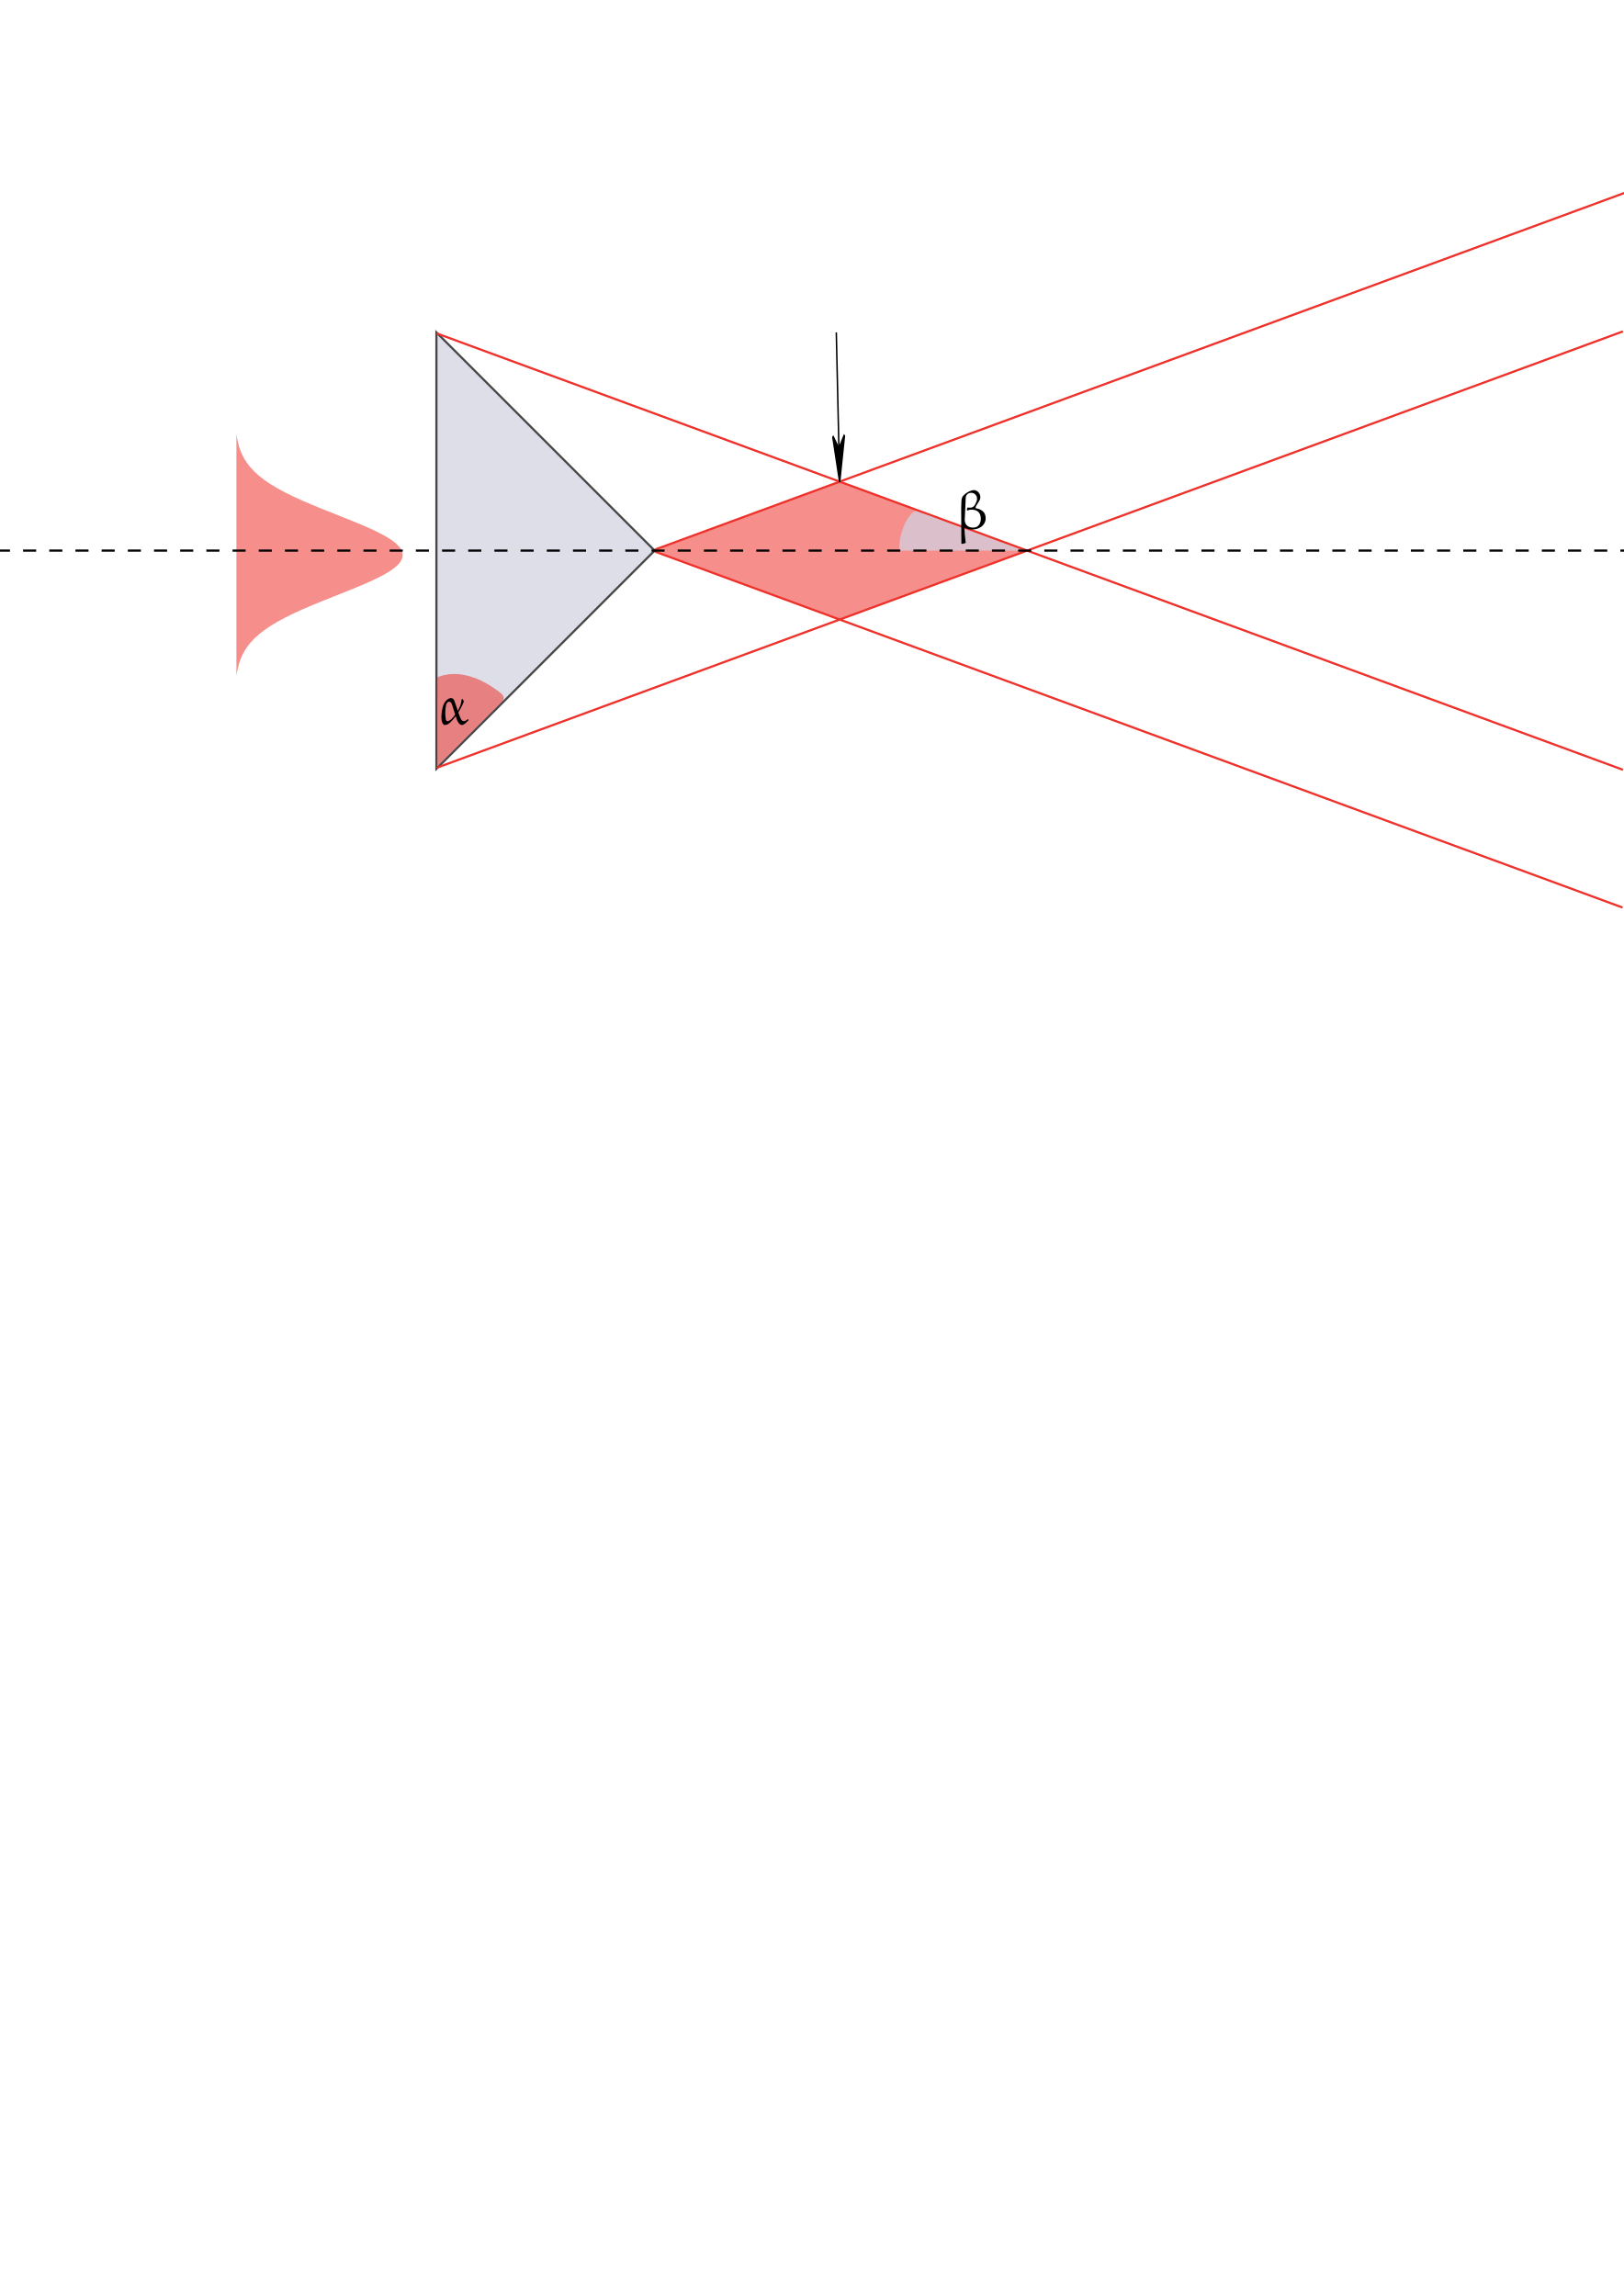
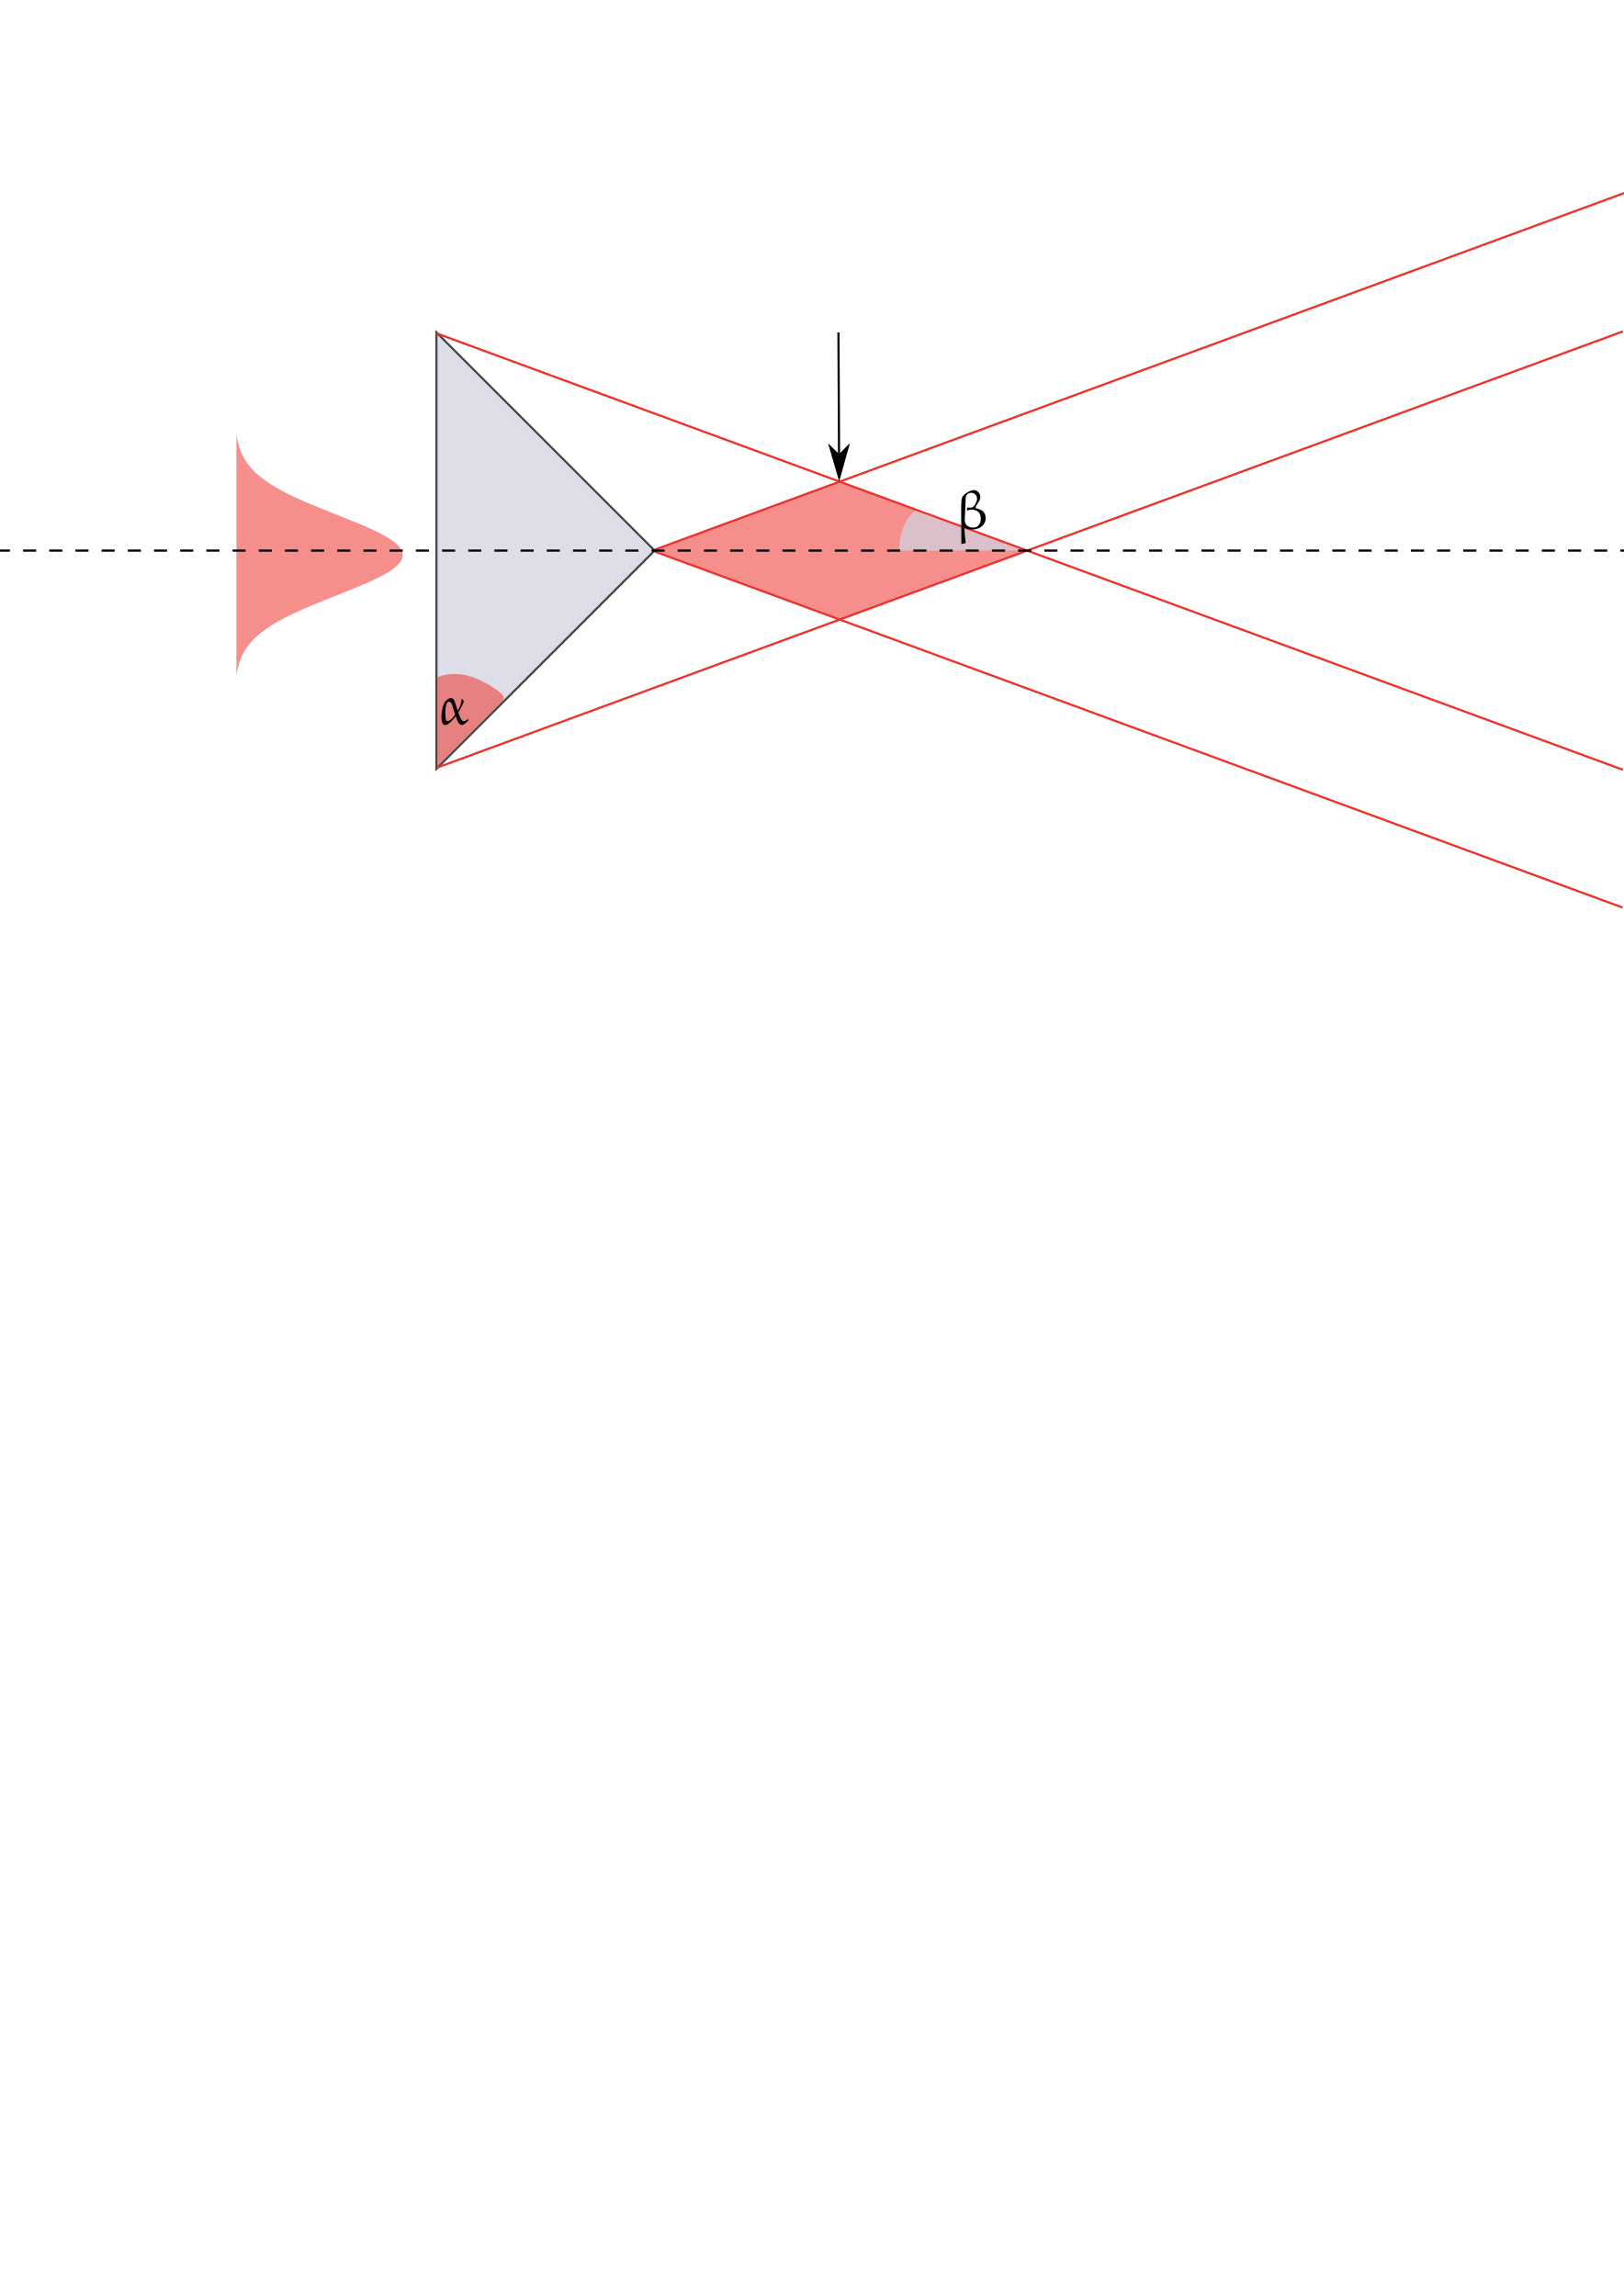
<svg xmlns="http://www.w3.org/2000/svg" width="210mm" height="297mm" viewBox="0 0 744.094 1052.362" id="svg2" version="1.1">
  <defs id="defs4">
+     <marker orient="auto" refY="0.0" refX="0.0" id="marker5297" style="overflow:visible;">
+       <path id="path5044" d="M 0.0,0.0 L 5.0,-5.0 L -12.5,0.0 L 5.0,5.0 L 0.0,0.0 z " style="fill-rule:evenodd;stroke:#000000;stroke-width:1pt;stroke-opacity:1;fill:#000000;fill-opacity:1" transform="scale(0.8) rotate(180) translate(12.5,0)" />
+     </marker>
+     <marker style="overflow:visible" id="marker4997" refX="0" refY="0" orient="auto">
+       <path transform="matrix(-0.8,0,0,-0.8,-10,0)" style="fill:#000000;fill-opacity:1;fill-rule:evenodd;stroke:#000000;stroke-width:1pt;stroke-opacity:1" d="M 0,0 5,-5 -12.5,0 5,5 0,0 Z" id="path4999" />
+     </marker>
    <marker style="overflow:visible;" id="marker4758" refX="0.0" refY="0.0" orient="auto">
      <path transform="scale(0.8) rotate(180) translate(12.5,0)" style="fill-rule:evenodd;stroke:#000000;stroke-width:1pt;stroke-opacity:1;fill:#000000;fill-opacity:1" d="M 0.0,0.0 L 5.0,-5.0 L -12.5,0.0 L 5.0,5.0 L 0.0,0.0 z " id="path4760" />
    </marker>
    <marker orient="auto" refY="0.0" refX="0.0" id="Arrow1Lend" style="overflow:visible;">
      <path id="path4461" d="M 0.0,0.0 L 5.0,-5.0 L -12.5,0.0 L 5.0,5.0 L 0.0,0.0 z " style="fill-rule:evenodd;stroke:#000000;stroke-width:1pt;stroke-opacity:1;fill:#000000;fill-opacity:1" transform="scale(0.8) rotate(180) translate(12.5,0)" />
+     </marker>
+     <marker orient="auto" refY="0" refX="0" id="Arrow1Lend-3" style="overflow:visible">
+       <path id="path4461-6" d="M 0,0 5,-5 -12.5,0 5,5 0,0 Z" style="fill:#000000;fill-opacity:1;fill-rule:evenodd;stroke:#000000;stroke-width:1pt;stroke-opacity:1" transform="matrix(-0.8,0,0,-0.8,-10,0)" />
    </marker>
  </defs>
  <g id="layer1">
    <path id="path4146" d="m 200,152.362 100,100 -100,100 z" style="fill:#d1d1e1;fill-rule:evenodd;stroke:#000000;stroke-width:1px;stroke-linecap:butt;stroke-linejoin:miter;stroke-opacity:1;fill-opacity:1;opacity:0.72" />
    <path id="path4262-2" d="M 300.173,251.893 744.339,88.468" style="fill:none;fill-rule:evenodd;stroke:#ee312a;stroke-width:1px;stroke-linecap:butt;stroke-linejoin:miter;stroke-opacity:1;color:#000000;clip-rule:nonzero;display:inline;overflow:visible;visibility:visible;opacity:1;isolation:auto;mix-blend-mode:normal;color-interpolation:sRGB;color-interpolation-filters:linearRGB;solid-color:#000000;solid-opacity:1;fill-opacity:1;stroke-miterlimit:4;stroke-dasharray:none;stroke-dashoffset:0;filter-blend-mode:normal;filter-gaussianBlur-deviation:0;color-rendering:auto;image-rendering:auto;shape-rendering:auto;text-rendering:auto;enable-background:accumulate" />
    <path d="M 300.173,252.831 743.563,415.971 m -543.391,-263.14 543.571,200 M 200.173,351.893 743.744,151.893" style="fill:none;fill-rule:evenodd;stroke:#ee312a;stroke-width:1px;stroke-linecap:butt;stroke-linejoin:miter;stroke-opacity:1;color:#000000;clip-rule:nonzero;display:inline;overflow:visible;visibility:visible;opacity:1;isolation:auto;mix-blend-mode:normal;color-interpolation:sRGB;color-interpolation-filters:linearRGB;solid-color:#000000;solid-opacity:1;fill-opacity:1;stroke-miterlimit:4;stroke-dasharray:none;stroke-dashoffset:0;filter-blend-mode:normal;filter-gaussianBlur-deviation:0;color-rendering:auto;image-rendering:auto;shape-rendering:auto;text-rendering:auto;enable-background:accumulate" id="path4262-2-9-1" />
    <path id="path4351" d="m 300,252.362 84.79,-31.603 85.277,31.608 -85.277,31.598 z" style="fill:#ee312a;fill-opacity:0.541;fill-rule:evenodd;stroke:none;stroke-width:1px;stroke-linecap:butt;stroke-linejoin:miter;stroke-opacity:1" />
    <path style="fill:#ee312a;fill-opacity:0.541;fill-rule:evenodd;stroke:none;stroke-width:1px;stroke-linecap:butt;stroke-linejoin:miter;stroke-opacity:1" d="m 200.486,351.147 -0.049,-40.727 c 8.778,-3.634 18.455,-0.154 25.904,4.951 2.164,1.57 4.463,2.933 4.519,4.473 0.057,1.587 -1.869,2.6 -3.304,4.232 -2.474,2.813 -6.426,6.204 -8.53,8.535" id="path4947" />
    <text id="text4339-9" y="332.014" x="201.139" style="font-style:normal;font-variant:normal;font-weight:normal;font-stretch:normal;font-size:25px;line-height:125%;font-family:'TeX Gyre Pagella';-inkscape-font-specification:'TeX Gyre Pagella, Normal';text-align:start;letter-spacing:0px;word-spacing:0px;writing-mode:lr-tb;text-anchor:start;fill:#000000;fill-opacity:1;stroke:none;stroke-width:1px;stroke-linecap:butt;stroke-linejoin:miter;stroke-opacity:1" xml:space="preserve">
      <tspan y="332.014" x="201.139" id="tspan4341-3">α</tspan>
    </text>
    <g id="g4223" transform="matrix(0,-1,0.4445854,0,42.90182,550.0183)">
      <path id="path4411" title="exp(-pow(t,2)/2) t" d=" M 147.181 -240.118 C 147.58 -241.394 148.087 -242.67 148.762 -243.946 C 149.437 -245.222 150.282 -246.498 151.373 -247.774 C 152.464 -249.051 153.803 -250.327 155.48 -251.603 C 157.158 -252.879 159.177 -254.155 161.629 -255.431 C 164.082 -256.707 166.973 -257.983 170.378 -259.259 C 173.783 -260.535 177.707 -261.811 182.185 -263.087 C 186.663 -264.363 191.701 -265.639 197.267 -266.915 C 202.832 -268.191 208.93 -269.467 215.438 -270.743 C 221.947 -272.019 228.87 -273.295 235.99 -274.571 C 243.111 -275.847 250.429 -277.123 257.645 -278.4 C 264.862 -279.676 271.973 -280.952 278.635 -282.228 C 285.296 -283.504 291.501 -284.78 296.912 -286.056 C 302.322 -287.332 306.93 -288.608 310.467 -289.884 C 314.005 -291.16 316.462 -292.436 317.693 -293.712 C 318.925 -294.988 318.922 -296.264 317.693 -297.54 C 316.464 -298.816 314.002 -300.092 310.467 -301.368 C 306.932 -302.644 302.321 -303.92 296.912 -305.196 C 291.503 -306.472 285.296 -307.749 278.635 -309.025 C 271.974 -310.301 264.862 -311.577 257.645 -312.853 C 250.429 -314.129 243.111 -315.405 235.99 -316.681 C 228.869 -317.957 221.948 -319.233 215.438 -320.509 C 208.929 -321.785 202.833 -323.061 197.267 -324.337 C 191.7 -325.613 186.664 -326.889 182.185 -328.165 C 177.705 -329.441 173.784 -330.717 170.378 -331.993 C 166.972 -333.269 164.083 -334.545 161.629 -335.821 C 159.176 -337.097 157.158 -338.374 155.48 -339.65 C 153.802 -340.926 152.464 -342.202 151.373 -343.478 C 150.281 -344.754 149.438 -346.03 148.762 -347.306 C 148.086 -348.582 147.58 -349.858 147.181 -351.134" transform="matrix(0,1,-1,0,0,0)" style="color:#000000;clip-rule:nonzero;display:inline;overflow:visible;visibility:visible;opacity:1;isolation:auto;mix-blend-mode:normal;color-interpolation:sRGB;color-interpolation-filters:linearRGB;solid-color:#000000;solid-opacity:1;fill:#ee312a;fill-opacity:0.541;fill-rule:evenodd;stroke:none;stroke-width:1;stroke-linecap:round;stroke-linejoin:miter;stroke-miterlimit:4;stroke-dasharray:none;stroke-dashoffset:0;stroke-opacity:1;color-rendering:auto;image-rendering:auto;shape-rendering:auto;text-rendering:auto;enable-background:accumulate" />
      <flowRoot xml:space="preserve" id="flowRoot4436" style="font-style:normal;font-variant:normal;font-weight:normal;font-stretch:normal;font-size:37.5px;line-height:125%;font-family:'TeX Gyre Pagella';-inkscape-font-specification:'TeX Gyre Pagella, Normal';text-align:start;letter-spacing:0px;word-spacing:0px;writing-mode:lr-tb;text-anchor:start;fill:#000000;fill-opacity:1;stroke:none;stroke-width:1px;stroke-linecap:butt;stroke-linejoin:miter;stroke-opacity:1" transform="matrix(0,2.249286,-1,0,529.5122,-63.09829)">
        <flowRegion id="flowRegion4438">
          <rect id="rect4440" width="401.637" height="102.53" x="269.408" y="83.626" />
        </flowRegion>
        <flowPara id="flowPara4442">Bessel region</flowPara>
      </flowRoot>
      <flowRoot xml:space="preserve" id="flowRoot4444" style="font-style:normal;font-variant:normal;font-weight:normal;font-stretch:normal;font-size:37.5px;line-height:125%;font-family:'TeX Gyre Pagella';-inkscape-font-specification:'TeX Gyre Pagella, Normal';text-align:start;letter-spacing:0px;word-spacing:0px;writing-mode:lr-tb;text-anchor:start;fill:#000000;fill-opacity:1;stroke:none;stroke-width:1px;stroke-linecap:butt;stroke-linejoin:miter;stroke-opacity:1" transform="matrix(0,2.249286,-1,0,736.6945,84.81687)">
        <flowRegion id="flowRegion4446">
          <rect id="rect4448" width="190.919" height="109.602" x="522.552" y="435.765" />
        </flowRegion>
        <flowPara id="flowPara4450">Far field</flowPara>
      </flowRoot>
-       <path style="fill:none;fill-rule:evenodd;stroke:#000000;stroke-width:1.5;stroke-linecap:butt;stroke-linejoin:miter;stroke-opacity:1;stroke-miterlimit:4;stroke-dasharray:none;marker-end:url(#Arrow1Lend)" d="m 397.656,765.545 -68.397,3.46" id="path4452" />
      <flowRoot xml:space="preserve" id="flowRoot4924" style="font-style:normal;font-variant:normal;font-weight:normal;font-stretch:normal;font-size:37.5px;line-height:125%;font-family:'TeX Gyre Pagella';-inkscape-font-specification:'TeX Gyre Pagella, Normal';text-align:start;letter-spacing:0px;word-spacing:0px;writing-mode:lr-tb;text-anchor:start;fill:#000000;fill-opacity:1;stroke:none;stroke-width:1px;stroke-linecap:butt;stroke-linejoin:miter;stroke-opacity:1" transform="matrix(0,2.249286,-1,0,228.0183,94.69085)">
        <flowRegion id="flowRegion4926">
          <rect id="rect4928" width="238" height="63" x="62" y="40.362" />
        </flowRegion>
        <flowPara id="flowPara4930">Axicon</flowPara>
      </flowRoot>
    </g>
    <path style="fill:#d1d1e1;fill-opacity:0.722;fill-rule:evenodd;stroke:none;stroke-width:1px;stroke-linecap:butt;stroke-linejoin:miter;stroke-opacity:1" d="m 469.286,252.362 -57.098,0 c -0.402,-5.109 1.326,-10.518 3.837,-14.844 1.065,-1.319 2.6,-3.606 3.986,-3.236 0.742,0.198 1.273,0.489 1.941,0.74 2.06,0.773 4.146,1.259 5.849,2.115 2.455,0.902 2.443,0.904 3.705,1.347 2.515,0.884 4.983,1.927 7.359,2.712 3.205,1.215 6.468,2.342 9.605,3.513 6.93,2.588 13.672,5.153 20.815,7.653 z" id="path4955" />
    <path id="path4333" d="m -1.429,252.362 745.714,0" style="fill:none;fill-rule:evenodd;stroke:#000000;stroke-width:1;stroke-linecap:butt;stroke-linejoin:miter;stroke-opacity:1;stroke-miterlimit:4;stroke-dasharray:6,6;stroke-dashoffset:0" />
    <text id="text4339" y="242.407" x="437.857" style="font-style:normal;font-variant:normal;font-weight:normal;font-stretch:normal;font-size:25px;line-height:125%;font-family:'TeX Gyre Pagella';-inkscape-font-specification:'TeX Gyre Pagella, Normal';text-align:start;letter-spacing:0px;word-spacing:0px;writing-mode:lr-tb;text-anchor:start;fill:#000000;fill-opacity:1;stroke:none;stroke-width:1px;stroke-linecap:butt;stroke-linejoin:miter;stroke-opacity:1" xml:space="preserve">
      <tspan y="242.407" x="437.857" id="tspan4341">β</tspan>
    </text>
+     <path style="fill:none;fill-rule:evenodd;stroke:#000000;stroke-width:0.989;stroke-linecap:butt;stroke-linejoin:miter;stroke-miterlimit:4;stroke-dasharray:none;stroke-opacity:1;marker-end:url(#Arrow1Lend-3)" d="m 384.232,152.368 0.33,66.407" id="path4452-7" />
  </g>
</svg>
